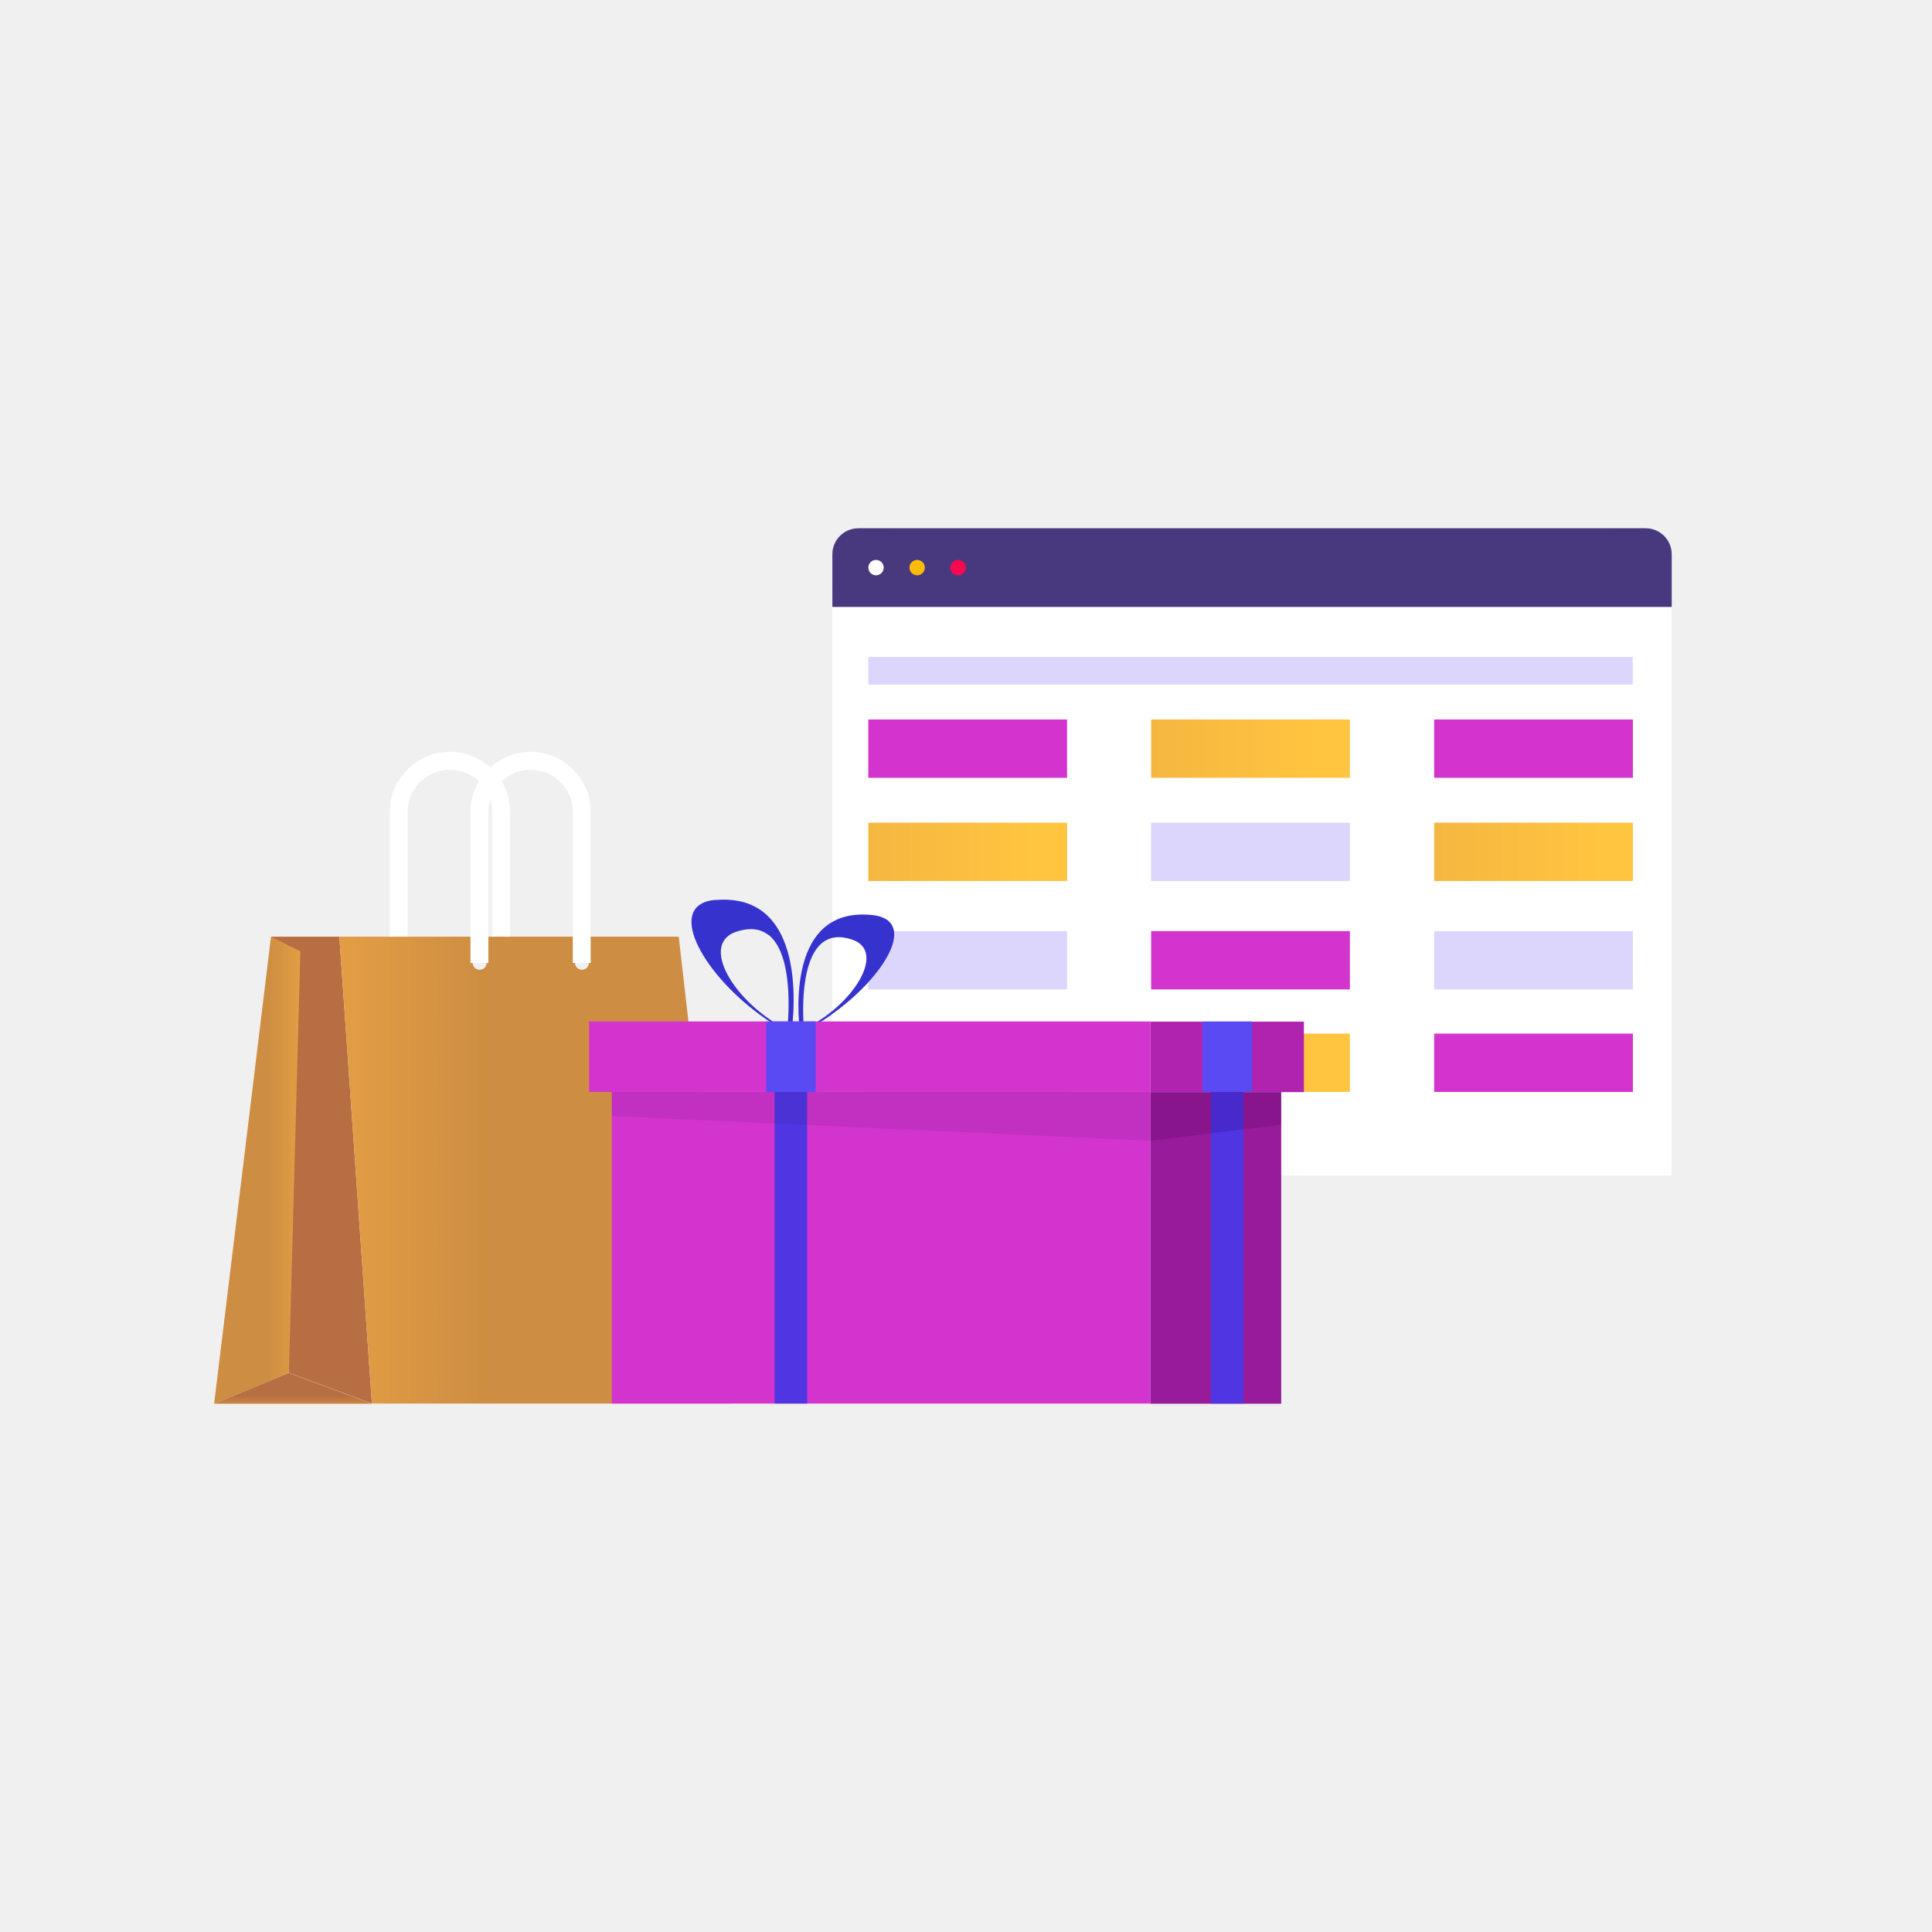
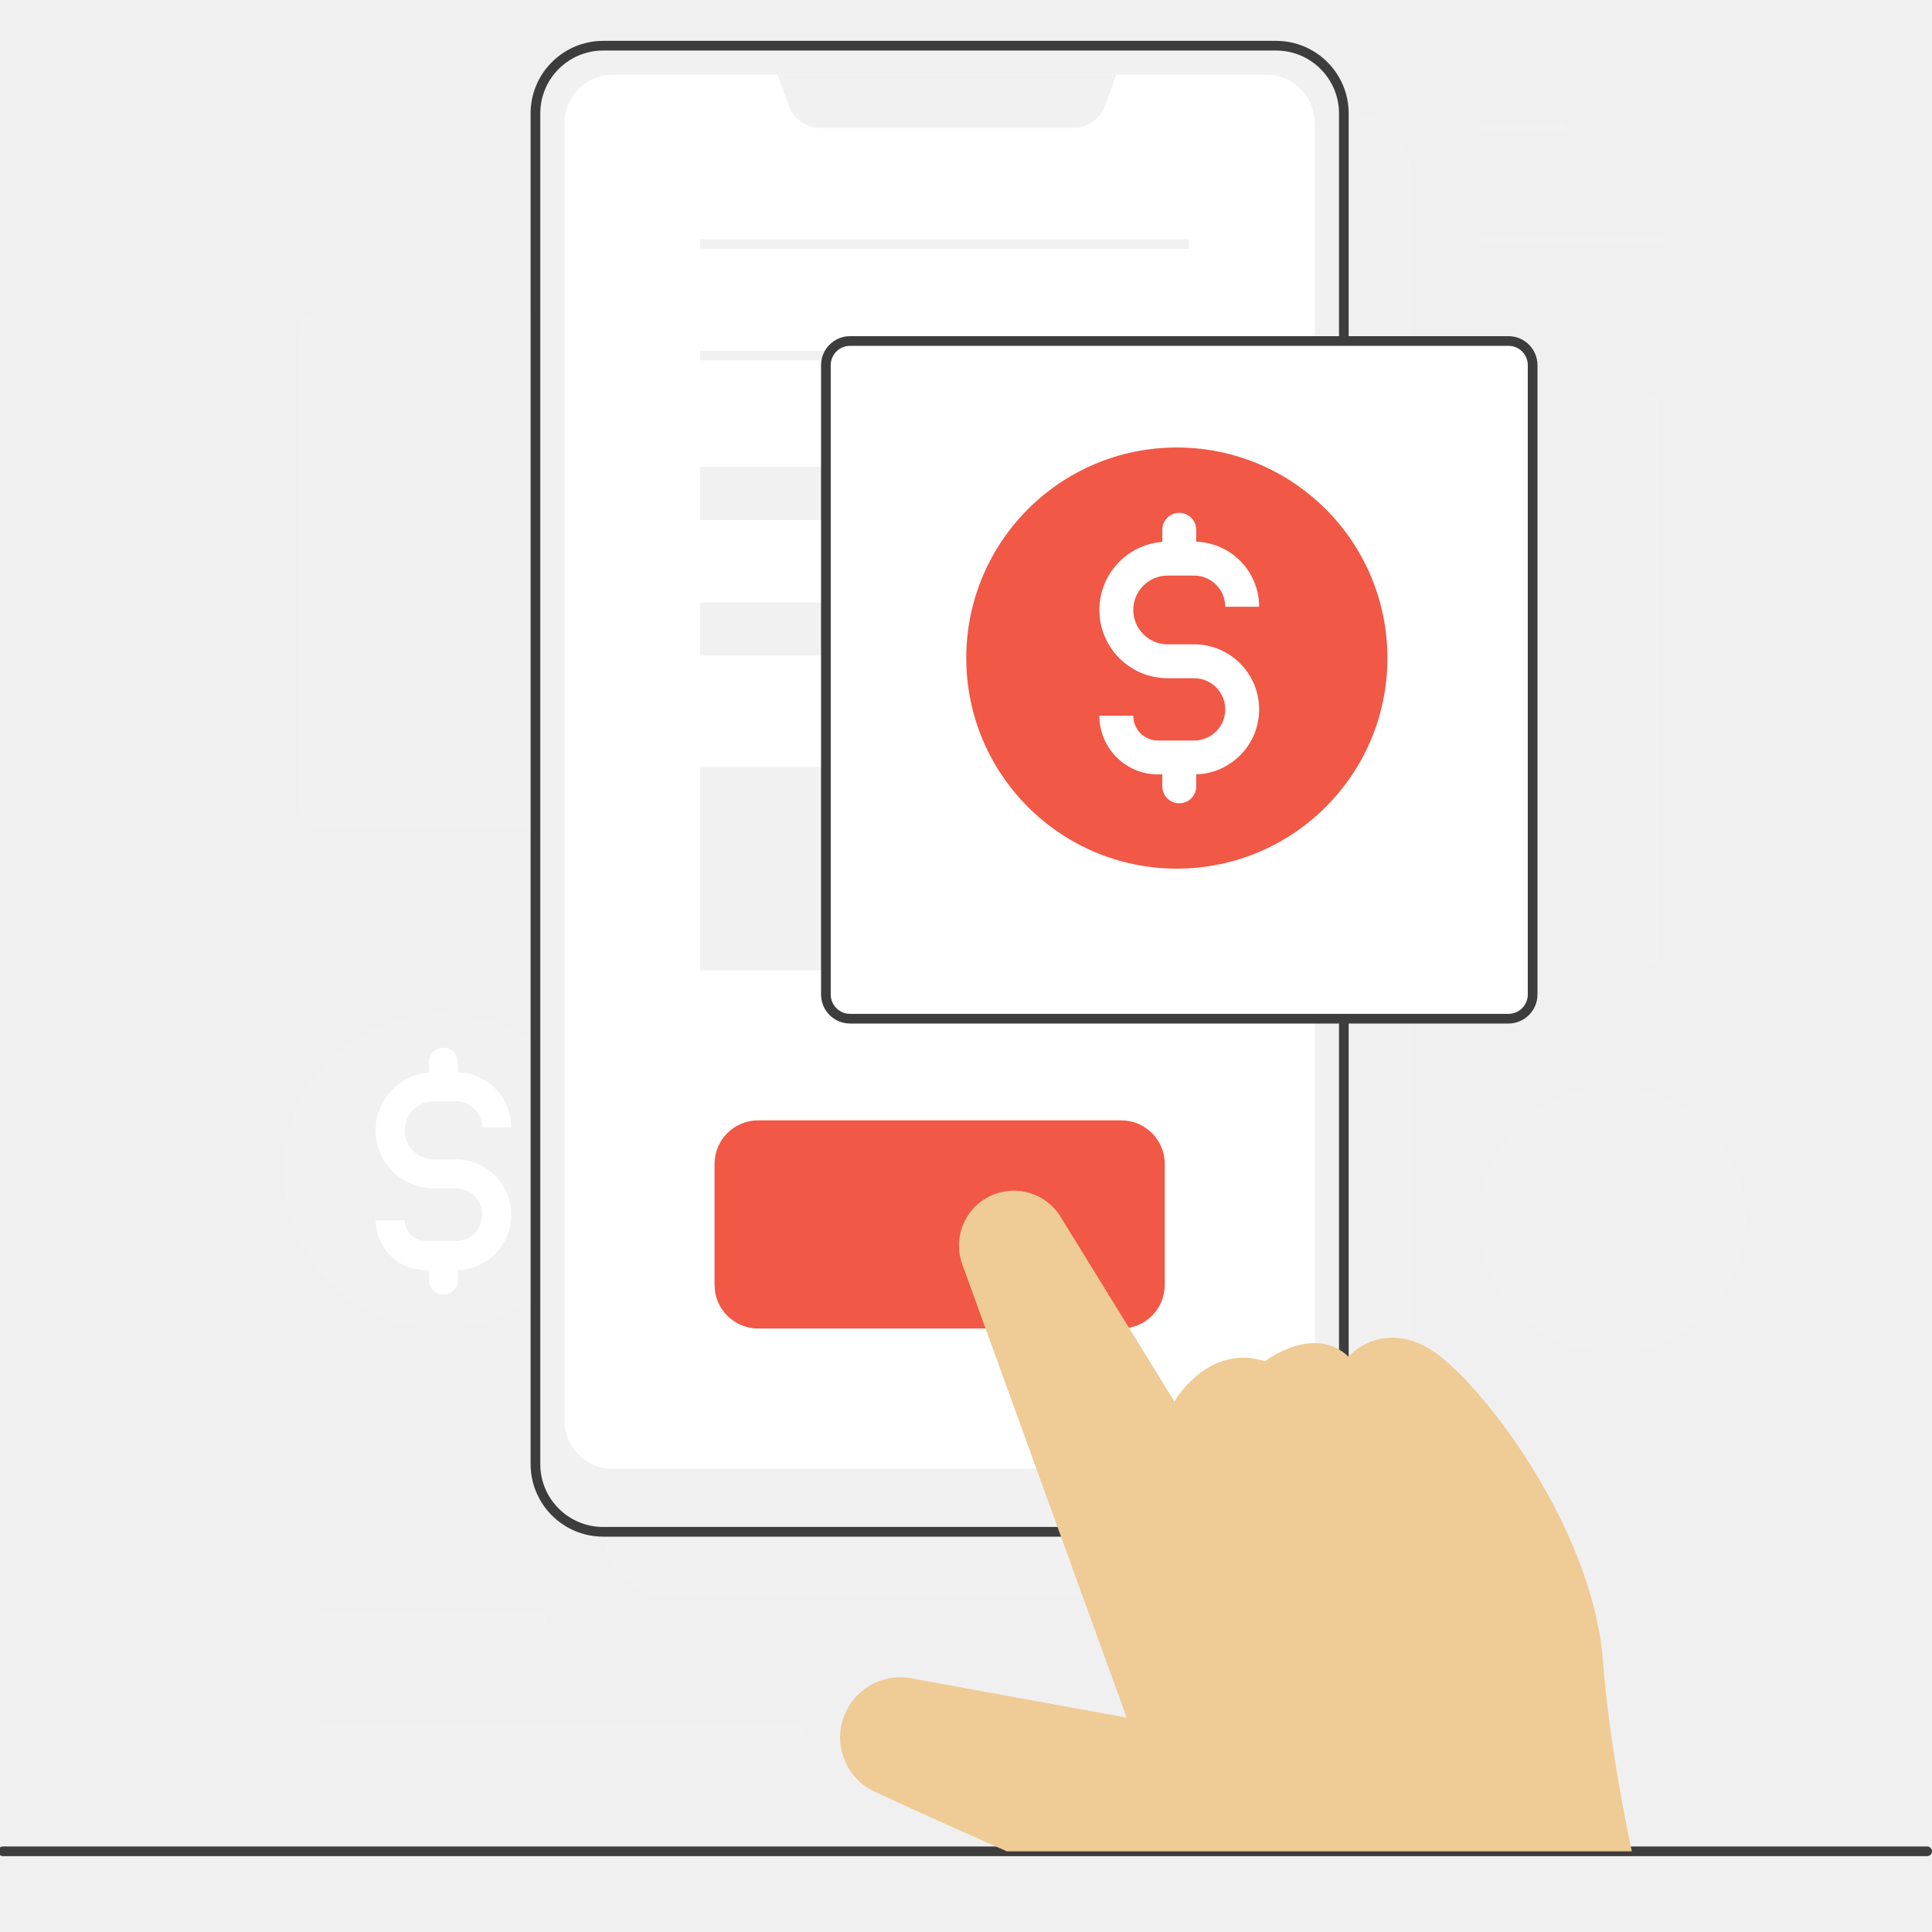
- <svg xmlns="http://www.w3.org/2000/svg" xmlns:xlink="http://www.w3.org/1999/xlink" viewBox="0 0 108 108">
+ <svg xmlns="http://www.w3.org/2000/svg" width="3000" height="3000" fill="none" viewBox="0 0 3000 3000" id="mobile-payment">
+   <g clip-path="url(#clip0_101_36102)">
+     <path fill="#F1F1F1" d="M936.66 277.676C936.66 219.557 983.775 172.442 1041.89 172.442H2086.72C2144.84 172.442 2191.95 219.557 2191.95 277.676V2374.84C2191.95 2432.96 2144.84 2480.08 2086.72 2480.08H1041.89C983.775 2480.08 936.66 2432.96 936.66 2374.84V277.676zM929.144 1818.6C929.144 1953.52 819.77 2062.9 684.85 2062.9 549.931 2062.9 440.557 1953.52 440.557 1818.6 440.557 1683.68 549.931 1574.31 684.85 1574.31 819.77 1574.31 929.144 1683.68 929.144 1818.6z" />
+     <path fill="#F1F1F1" d="M463.107 521.97C463.107 501.213 479.934 484.387 500.691 484.387H1049.41C1070.17 484.387 1086.99 501.213 1086.99 521.97V1251.09C1086.99 1271.85 1070.17 1288.68 1049.41 1288.68H500.691C479.934 1288.68 463.107 1271.85 463.107 1251.09V521.97Z" />
+     <path fill="#F1F1F1" d="M560.824 484.387H688.608V1288.68H560.824V484.387zM831.426 176.201C831.426 118.082 878.541 70.967 936.66 70.967H1981.48C2039.6 70.967 2086.72 118.082 2086.72 176.201V2273.37C2086.72 2331.48 2039.6 2378.6 1981.48 2378.6H936.66C878.541 2378.6 831.426 2331.48 831.426 2273.37V176.201z" />
+     <path fill="#3E3D3D" fill-rule="evenodd" d="M823.91 176.201C823.91 113.93 874.39 63.45 936.66 63.45H1981.48C2043.76 63.45 2094.24 113.93 2094.24 176.201V2273.37C2094.24 2335.64 2043.76 2386.12 1981.48 2386.12H936.66C874.39 2386.12 823.91 2335.64 823.91 2273.37V176.201ZM936.66 78.484C882.693 78.484 838.943 122.233 838.943 176.201V2273.37C838.943 2327.33 882.693 2371.08 936.66 2371.08H1981.48C2035.45 2371.08 2079.2 2327.33 2079.2 2273.37V176.201C2079.2 122.233 2035.45 78.484 1981.48 78.484H936.66Z" clip-rule="evenodd" />
+     <path fill="#fff" d="M876.527 191.235C876.527 149.721 910.18 116.067 951.694 116.067H1966.45C2007.96 116.067 2041.62 149.721 2041.62 191.235V2205.72C2041.62 2247.23 2007.96 2280.88 1966.45 2280.88H951.694C910.18 2280.88 876.527 2247.23 876.527 2205.72V191.235Z" />
+     <path fill="#F1F1F1" d="M1207.26 116.067H1733.43L1715.96 164.116C1708.4 184.909 1688.64 198.751 1666.51 198.751H1274.18C1252.06 198.751 1232.3 184.909 1224.73 164.116L1207.26 116.067Z" />
+     <path fill="#F1F1F1" fill-rule="evenodd" d="M1846.18 386.669H1086.99V371.636H1846.18V386.669ZM1432.76 559.554H1086.99V544.52H1432.76V559.554Z" clip-rule="evenodd" />
+     <path fill="#F1F1F1" d="M1086.99 1190.96H1440.28V1506.66H1086.99V1190.96zM1086.99 935.39H1440.28V1018.07H1086.99V935.39zM1086.99 724.922H1440.28V807.606H1086.99V724.922z" />
+     <path fill="#F15846" d="M1109.54 1807.33C1109.54 1769.97 1139.83 1739.68 1177.2 1739.68H1740.95C1778.31 1739.68 1808.6 1769.97 1808.6 1807.33V1995.25C1808.6 2032.61 1778.31 2062.9 1740.95 2062.9H1177.2C1139.83 2062.9 1109.54 2032.61 1109.54 1995.25V1807.33Z" />
+     <path fill="#fff" d="M1282.43 567.071C1282.43 546.314 1299.26 529.487 1320.01 529.487H2342.29C2363.04 529.487 2379.87 546.314 2379.87 567.071V1544.24C2379.87 1565 2363.04 1581.83 2342.29 1581.83H1320.01C1299.26 1581.83 1282.43 1565 1282.43 1544.24V567.071Z" />
+     <path fill="#3E3D3D" fill-rule="evenodd" d="M1274.91 567.07C1274.91 542.162 1295.1 521.97 1320.01 521.97H2342.29C2367.2 521.97 2387.39 542.162 2387.39 567.07V1544.24C2387.39 1569.15 2367.2 1589.34 2342.29 1589.34H1320.01C1295.1 1589.34 1274.91 1569.15 1274.91 1544.24V567.07ZM1320.01 537.003C1303.41 537.003 1289.95 550.465 1289.95 567.07V1544.24C1289.95 1560.85 1303.41 1574.31 1320.01 1574.31H2342.29C2358.89 1574.31 2372.35 1560.85 2372.35 1544.24V567.07C2372.35 550.465 2358.89 537.003 2342.29 537.003H1320.01Z" clip-rule="evenodd" />
+     <path fill="#F15846" d="M2154.37 1021.83C2154.37 1202.42 2007.98 1348.81 1827.39 1348.81C1646.81 1348.81 1500.41 1202.42 1500.41 1021.83C1500.41 841.247 1646.81 694.854 1827.39 694.854C2007.98 694.854 2154.37 841.247 2154.37 1021.83Z" />
+     <path fill="#F1F1F1" d="M2710.61 1893.77C2710.61 2007.93 2618.06 2100.48 2503.9 2100.48C2389.73 2100.48 2297.19 2007.93 2297.19 1893.77C2297.19 1779.61 2389.73 1687.06 2503.9 1687.06C2618.06 1687.06 2710.61 1779.61 2710.61 1893.77Z" />
+     <path fill="#F1F1F1" fill-rule="evenodd" d="M846.46 2521.42H496.932V2506.38H846.46V2521.42zM1248.6 2694.3H496.932V2679.27H1248.6V2694.3zM2430.01 206.268H2297.19V191.234H2430.01V206.268zM2582.82 379.152H2297.19V364.119H2582.82V379.152z" clip-rule="evenodd" />
+     <path fill="#3E3D3D" fill-rule="evenodd" d="M-2.93 2874.7C-2.93 2870.55 0.436 2867.19 4.587 2867.19H2992.48C2996.63 2867.19 3000 2870.55 3000 2874.7C3000 2878.86 2996.63 2882.22 2992.48 2882.22H4.587C0.436 2882.22 -2.93 2878.86 -2.93 2874.7Z" clip-rule="evenodd" />
+     <path fill="#F1F1F1" fill-rule="evenodd" d="M2560.27 1495.38V615.929H2575.31V1495.38H2560.27zM2664.34 1859.75L2424.2 2008.71 2342.69 1881.67 2386.98 1853.26 2440.5 1936.68 2636.61 1815.04 2664.34 1859.75z" clip-rule="evenodd" />
+     <path fill="#fff" fill-rule="evenodd" d="M1831.15 796.33C1845.68 796.33 1857.46 808.109 1857.46 822.639V841.201C1911.72 842.937 1955.18 887.471 1955.18 942.154H1902.56C1902.56 915.43 1880.89 893.766 1854.17 893.766H1813.11C1783.64 893.766 1759.74 917.66 1759.74 947.134C1759.74 976.609 1783.64 1000.5 1813.11 1000.5H1854.17C1909.95 1000.5 1955.18 1045.72 1955.18 1101.51C1955.18 1156.19 1911.72 1200.73 1857.46 1202.46V1221.02C1857.46 1235.55 1845.68 1247.33 1831.15 1247.33C1816.62 1247.33 1804.84 1235.55 1804.84 1221.02V1202.51H1798.17C1747.89 1202.51 1707.12 1161.75 1707.12 1111.47H1759.74C1759.74 1132.69 1776.95 1149.9 1798.17 1149.9H1854.17C1880.89 1149.9 1902.56 1128.23 1902.56 1101.51C1902.56 1074.78 1880.89 1053.12 1854.17 1053.12H1813.11C1754.58 1053.12 1707.12 1005.67 1707.12 947.134C1707.12 891.382 1750.17 845.685 1804.84 841.466V822.639C1804.84 808.109 1816.62 796.33 1831.15 796.33Z" clip-rule="evenodd" />
+     <path fill="#EFCB96" d="M1749.48 2667.17L1414.83 2605.99C1368.31 2597.48 1322.76 2625.06 1308.74 2670.24C1294.95 2714.69 1315.94 2762.54 1358.18 2782.1C1418.03 2809.8 1490.86 2842.89 1563.4 2874.7L2533.84 2874.7C2514.61 2784.82 2495.88 2671.26 2489.28 2581.2C2475.15 2388.33 2324.56 2178.25 2239.34 2108.52C2171.16 2052.73 2114.03 2084.06 2093.99 2106.7C2050.91 2065.4 1989.6 2094.31 1964.33 2113.93C1894.48 2090.02 1841.47 2145.61 1823.69 2176.4L1646.8 1889.35C1624.43 1853.05 1578.66 1838.87 1539.69 1856.19C1498.8 1874.35 1478.93 1921.04 1494.18 1963.09L1749.48 2667.17Z" />
+     <path fill="#fff" fill-rule="evenodd" d="M688.609 1626.93C701.063 1626.93 711.159 1637.02 711.159 1649.48V1665.04C757.116 1666.77 793.843 1704.57 793.843 1750.95H748.742C748.742 1728.38 730.443 1710.08 707.87 1710.08H673.575C648.667 1710.08 628.475 1730.27 628.475 1755.18C628.475 1780.09 648.667 1800.28 673.575 1800.28H707.87C755.351 1800.28 793.843 1838.77 793.843 1886.25C793.843 1932.63 757.116 1970.44 711.159 1972.17V1987.73C711.159 2000.18 701.063 2010.28 688.609 2010.28C676.154 2010.28 666.058 2000.18 666.058 1987.73V1972.23H660.891C618.08 1972.23 583.375 1937.52 583.375 1894.71H628.475C628.475 1912.61 642.988 1927.13 660.891 1927.13H707.87C730.443 1927.13 748.742 1908.83 748.742 1886.25C748.742 1863.68 730.443 1845.38 707.87 1845.38H673.575C623.759 1845.38 583.375 1805 583.375 1755.18C583.375 1707.9 619.759 1669.11 666.058 1665.29V1649.48C666.058 1637.02 676.154 1626.93 688.609 1626.93Z" clip-rule="evenodd" />
+   </g>
  <defs>
-     <style>
-       .cls-1 {
-         opacity: .25;
-       }
- 
-       .cls-1, .cls-2 {
-         mix-blend-mode: multiply;
-       }
- 
-       .cls-1, .cls-3 {
-         fill: #971b9b;
-       }
- 
-       .cls-4 {
-         fill: #f9084d;
-       }
- 
-       .cls-5 {
-         fill: #af23af;
-       }
- 
-       .cls-6 {
-         fill: #fff;
-       }
- 
-       .cls-7 {
-         fill: url(#Unbenannter_Verlauf_33);
-       }
- 
-       .cls-8 {
-         fill: none;
-         stroke: #fff;
-         stroke-miterlimit: 10;
-       }
- 
-       .cls-9 {
-         isolation: isolate;
-       }
- 
-       .cls-10 {
-         fill: #dcd6fc;
-       }
- 
-       .cls-11 {
-         fill: #5a4af4;
-       }
- 
-       .cls-12 {
-         fill: url(#Unbenannter_Verlauf_39-4);
-       }
- 
-       .cls-13 {
-         fill: url(#Unbenannter_Verlauf_39);
-       }
- 
-       .cls-2 {
-         fill: #ebeaef;
-       }
- 
-       .cls-14 {
-         fill: #3632ce;
-       }
- 
-       .cls-15 {
-         fill: #5036e2;
-       }
- 
-       .cls-16 {
-         fill: #d334ce;
-       }
- 
-       .cls-17 {
-         fill: url(#Unbenannter_Verlauf_35);
-       }
- 
-       .cls-18 {
-         fill: #fcbc06;
-       }
- 
-       .cls-19 {
-         fill: url(#Unbenannter_Verlauf_39-2);
-       }
- 
-       .cls-20 {
-         fill: #48397e;
-       }
- 
-       .cls-21 {
-         fill: url(#Unbenannter_Verlauf_35-2);
-       }
- 
-       .cls-22 {
-         fill: url(#Unbenannter_Verlauf_39-3);
-       }
- 
-       .cls-23 {
-         fill: url(#Unbenannter_Verlauf_31);
-       }
-     </style>
-     <linearGradient id="Unbenannter_Verlauf_39" data-name="Unbenannter Verlauf 39" x1="64.35" y1="41.85" x2="75.46" y2="41.85" gradientUnits="userSpaceOnUse">
-       <stop offset="0" stop-color="#f4b741" />
-       <stop offset=".84" stop-color="#ffc53f" />
-     </linearGradient>
-     <linearGradient id="Unbenannter_Verlauf_39-2" data-name="Unbenannter Verlauf 39" x1="80.17" y1="47.63" x2="91.27" y2="47.63" xlink:href="#Unbenannter_Verlauf_39" />
-     <linearGradient id="Unbenannter_Verlauf_39-3" data-name="Unbenannter Verlauf 39" x1="48.54" y1="47.63" x2="59.65" y2="47.63" xlink:href="#Unbenannter_Verlauf_39" />
-     <linearGradient id="Unbenannter_Verlauf_39-4" data-name="Unbenannter Verlauf 39" y1="59.41" y2="59.41" xlink:href="#Unbenannter_Verlauf_39" />
-     <linearGradient id="Unbenannter_Verlauf_35" data-name="Unbenannter Verlauf 35" x1="15.18" y1="65.41" x2="29.12" y2="65.41" gradientUnits="userSpaceOnUse">
-       <stop offset=".62" stop-color="#b66e42" />
-       <stop offset="1" stop-color="#e39e44" />
-     </linearGradient>
-     <linearGradient id="Unbenannter_Verlauf_33" data-name="Unbenannter Verlauf 33" x1="11.97" y1="65.41" x2="16.79" y2="65.41" gradientUnits="userSpaceOnUse">
-       <stop offset=".62" stop-color="#cd8d42" />
-       <stop offset="1" stop-color="#e39e44" />
-     </linearGradient>
-     <linearGradient id="Unbenannter_Verlauf_31" data-name="Unbenannter Verlauf 31" x1="18.97" y1="65.41" x2="40.94" y2="65.41" gradientUnits="userSpaceOnUse">
-       <stop offset="0" stop-color="#e39e44" />
-       <stop offset=".38" stop-color="#cd8d42" />
-     </linearGradient>
-     <linearGradient id="Unbenannter_Verlauf_35-2" data-name="Unbenannter Verlauf 35" x1="16.38" y1="76.38" x2="16.38" y2="79.01" xlink:href="#Unbenannter_Verlauf_35" />
+     <clipPath id="clip0_101_36102">
+       <rect width="3000" height="3000" fill="#fff" />
+     </clipPath>
  </defs>
-   <g class="cls-9">
-     <g id="Layer_1" data-name="Layer 1">
-       <g>
-         <g>
-           <path class="cls-6" d="m50.14,29.53h39.68c2,0,3.62,1.62,3.62,3.62v32.57h-46.92v-32.57c0-2,1.62-3.62,3.62-3.62Z" />
-           <path class="cls-20" d="m91.98,29.53h-43.99c-.81,0-1.46.65-1.46,1.46v2.94h46.92v-2.94c0-.81-.65-1.46-1.46-1.46Z" />
-           <g>
-             <circle class="cls-6" cx="48.97" cy="31.73" r=".43" />
-             <circle class="cls-18" cx="51.27" cy="31.73" r=".43" />
-             <path class="cls-4" d="m53.99,31.73c0,.24-.19.43-.43.43s-.43-.19-.43-.43.19-.43.43-.43.43.19.43.43Z" />
-           </g>
-           <rect class="cls-10" x="48.54" y="36.72" width="42.73" height="1.55" />
-           <g>
-             <rect class="cls-13" x="64.35" y="40.22" width="11.11" height="3.26" />
-             <rect class="cls-16" x="80.17" y="40.22" width="11.11" height="3.26" />
-             <rect class="cls-16" x="48.54" y="40.22" width="11.11" height="3.26" />
-           </g>
-           <g>
-             <rect class="cls-10" x="64.35" y="45.99" width="11.11" height="3.26" />
-             <rect class="cls-19" x="80.17" y="45.99" width="11.11" height="3.26" />
-             <rect class="cls-22" x="48.54" y="45.99" width="11.11" height="3.26" />
-           </g>
-           <g>
-             <rect class="cls-16" x="64.35" y="52.05" width="11.11" height="3.26" />
-             <rect class="cls-10" x="80.17" y="52.05" width="11.11" height="3.26" />
-             <rect class="cls-10" x="48.54" y="52.05" width="11.11" height="3.26" />
-           </g>
-           <g>
-             <rect class="cls-12" x="64.35" y="57.78" width="11.11" height="3.26" />
-             <rect class="cls-16" x="80.17" y="57.78" width="11.11" height="3.26" />
-             <rect class="cls-16" x="48.54" y="57.78" width="11.11" height="3.26" />
-           </g>
-         </g>
-         <g>
-           <path class="cls-17" d="m18.97,52.36h-3.79s.97,24.38.97,24.38l4.64,1.72-1.82-26.1Zm4.05,1.85c-.21,0-.39-.17-.39-.39s.17-.39.39-.39.39.17.39.39-.17.39-.39.39Zm5.72,0c-.21,0-.39-.17-.39-.39s.17-.39.39-.39.39.17.39.39-.17.39-.39.39Z" />
-           <path class="cls-8" d="m22.29,53.83v-8.44c0-1.58,1.28-2.86,2.86-2.86h0c1.58,0,2.86,1.28,2.86,2.86v8.44" />
-           <polygon class="cls-7" points="15.15 52.36 11.97 78.47 16.15 76.75 16.79 53.18 15.15 52.36" />
-           <text />
-           <path class="cls-23" d="m37.94,52.36h-18.97l1.82,26.1h20.15l-3-26.1Zm-11.13,1.85c-.21,0-.39-.17-.39-.39s.17-.39.39-.39.39.17.39.39-.17.39-.39.39Zm5.72,0c-.21,0-.39-.17-.39-.39s.17-.39.39-.39.39.17.39.39-.17.39-.39.39Z" />
-           <path class="cls-8" d="m26.8,53.83v-8.44c0-1.58,1.28-2.86,2.86-2.86h0c1.58,0,2.86,1.28,2.86,2.86v8.44" />
-           <polygon class="cls-21" points="11.97 78.47 20.79 78.47 16.15 76.75 11.97 78.47" />
-         </g>
-         <g>
-           <g>
-             <path class="cls-14" d="m40.01,50.3c-2.82.23-.87,3.96,2.42,6.39.14.1.28.2.42.3.44.3.9.57,1.38.81,0,0,1.31-7.95-4.22-7.49Zm3.99,7.26c-.3-.15-.58-.31-.86-.5-2.43-1.61-3.87-4.36-1.97-4.98.77-.25,1.34-.15,1.77.17.02.01.04.03.06.04h0c1.49,1.24,1.01,5.26,1.01,5.26Z" />
-             <path class="cls-14" d="m48.74,51.15c-5.1-.52-4.01,6.6-4.01,6.6.45-.21.88-.45,1.29-.72.13-.09.27-.18.4-.27,3.09-2.18,4.93-5.34,2.33-5.61Zm-3,5.94c-.26.16-.52.31-.8.44,0,0-.37-3.72,1.03-4.83h0s.03-.03.05-.04c.4-.29.93-.37,1.63-.13,1.74.6.36,3.12-1.92,4.56Z" />
-           </g>
-           <rect class="cls-16" x="34.2" y="61.04" width="30.11" height="17.42" />
-           <rect class="cls-15" x="43.3" y="61.04" width="1.82" height="17.42" />
-           <rect class="cls-16" x="32.93" y="57.1" width="31.38" height="3.94" />
-           <rect class="cls-3" x="64.31" y="61.04" width="7.31" height="17.42" transform="translate(135.93 139.51) rotate(180)" />
-           <rect class="cls-5" x="64.31" y="57.1" width="8.58" height="3.94" transform="translate(137.2 118.15) rotate(180)" />
-           <polygon class="cls-2" points="64.31 63.77 34.2 62.39 34.2 61.04 64.31 61.04 64.31 63.77" />
-           <rect class="cls-11" x="42.83" y="57.1" width="2.77" height="3.94" />
-           <rect class="cls-15" x="67.69" y="61.04" width="1.82" height="17.42" />
-           <rect class="cls-11" x="67.22" y="57.1" width="2.77" height="3.94" />
-           <polygon class="cls-1" points="64.31 63.77 71.62 62.87 71.62 61.04 64.31 61.04 64.31 63.77" />
-         </g>
-       </g>
-     </g>
-   </g>
</svg>
